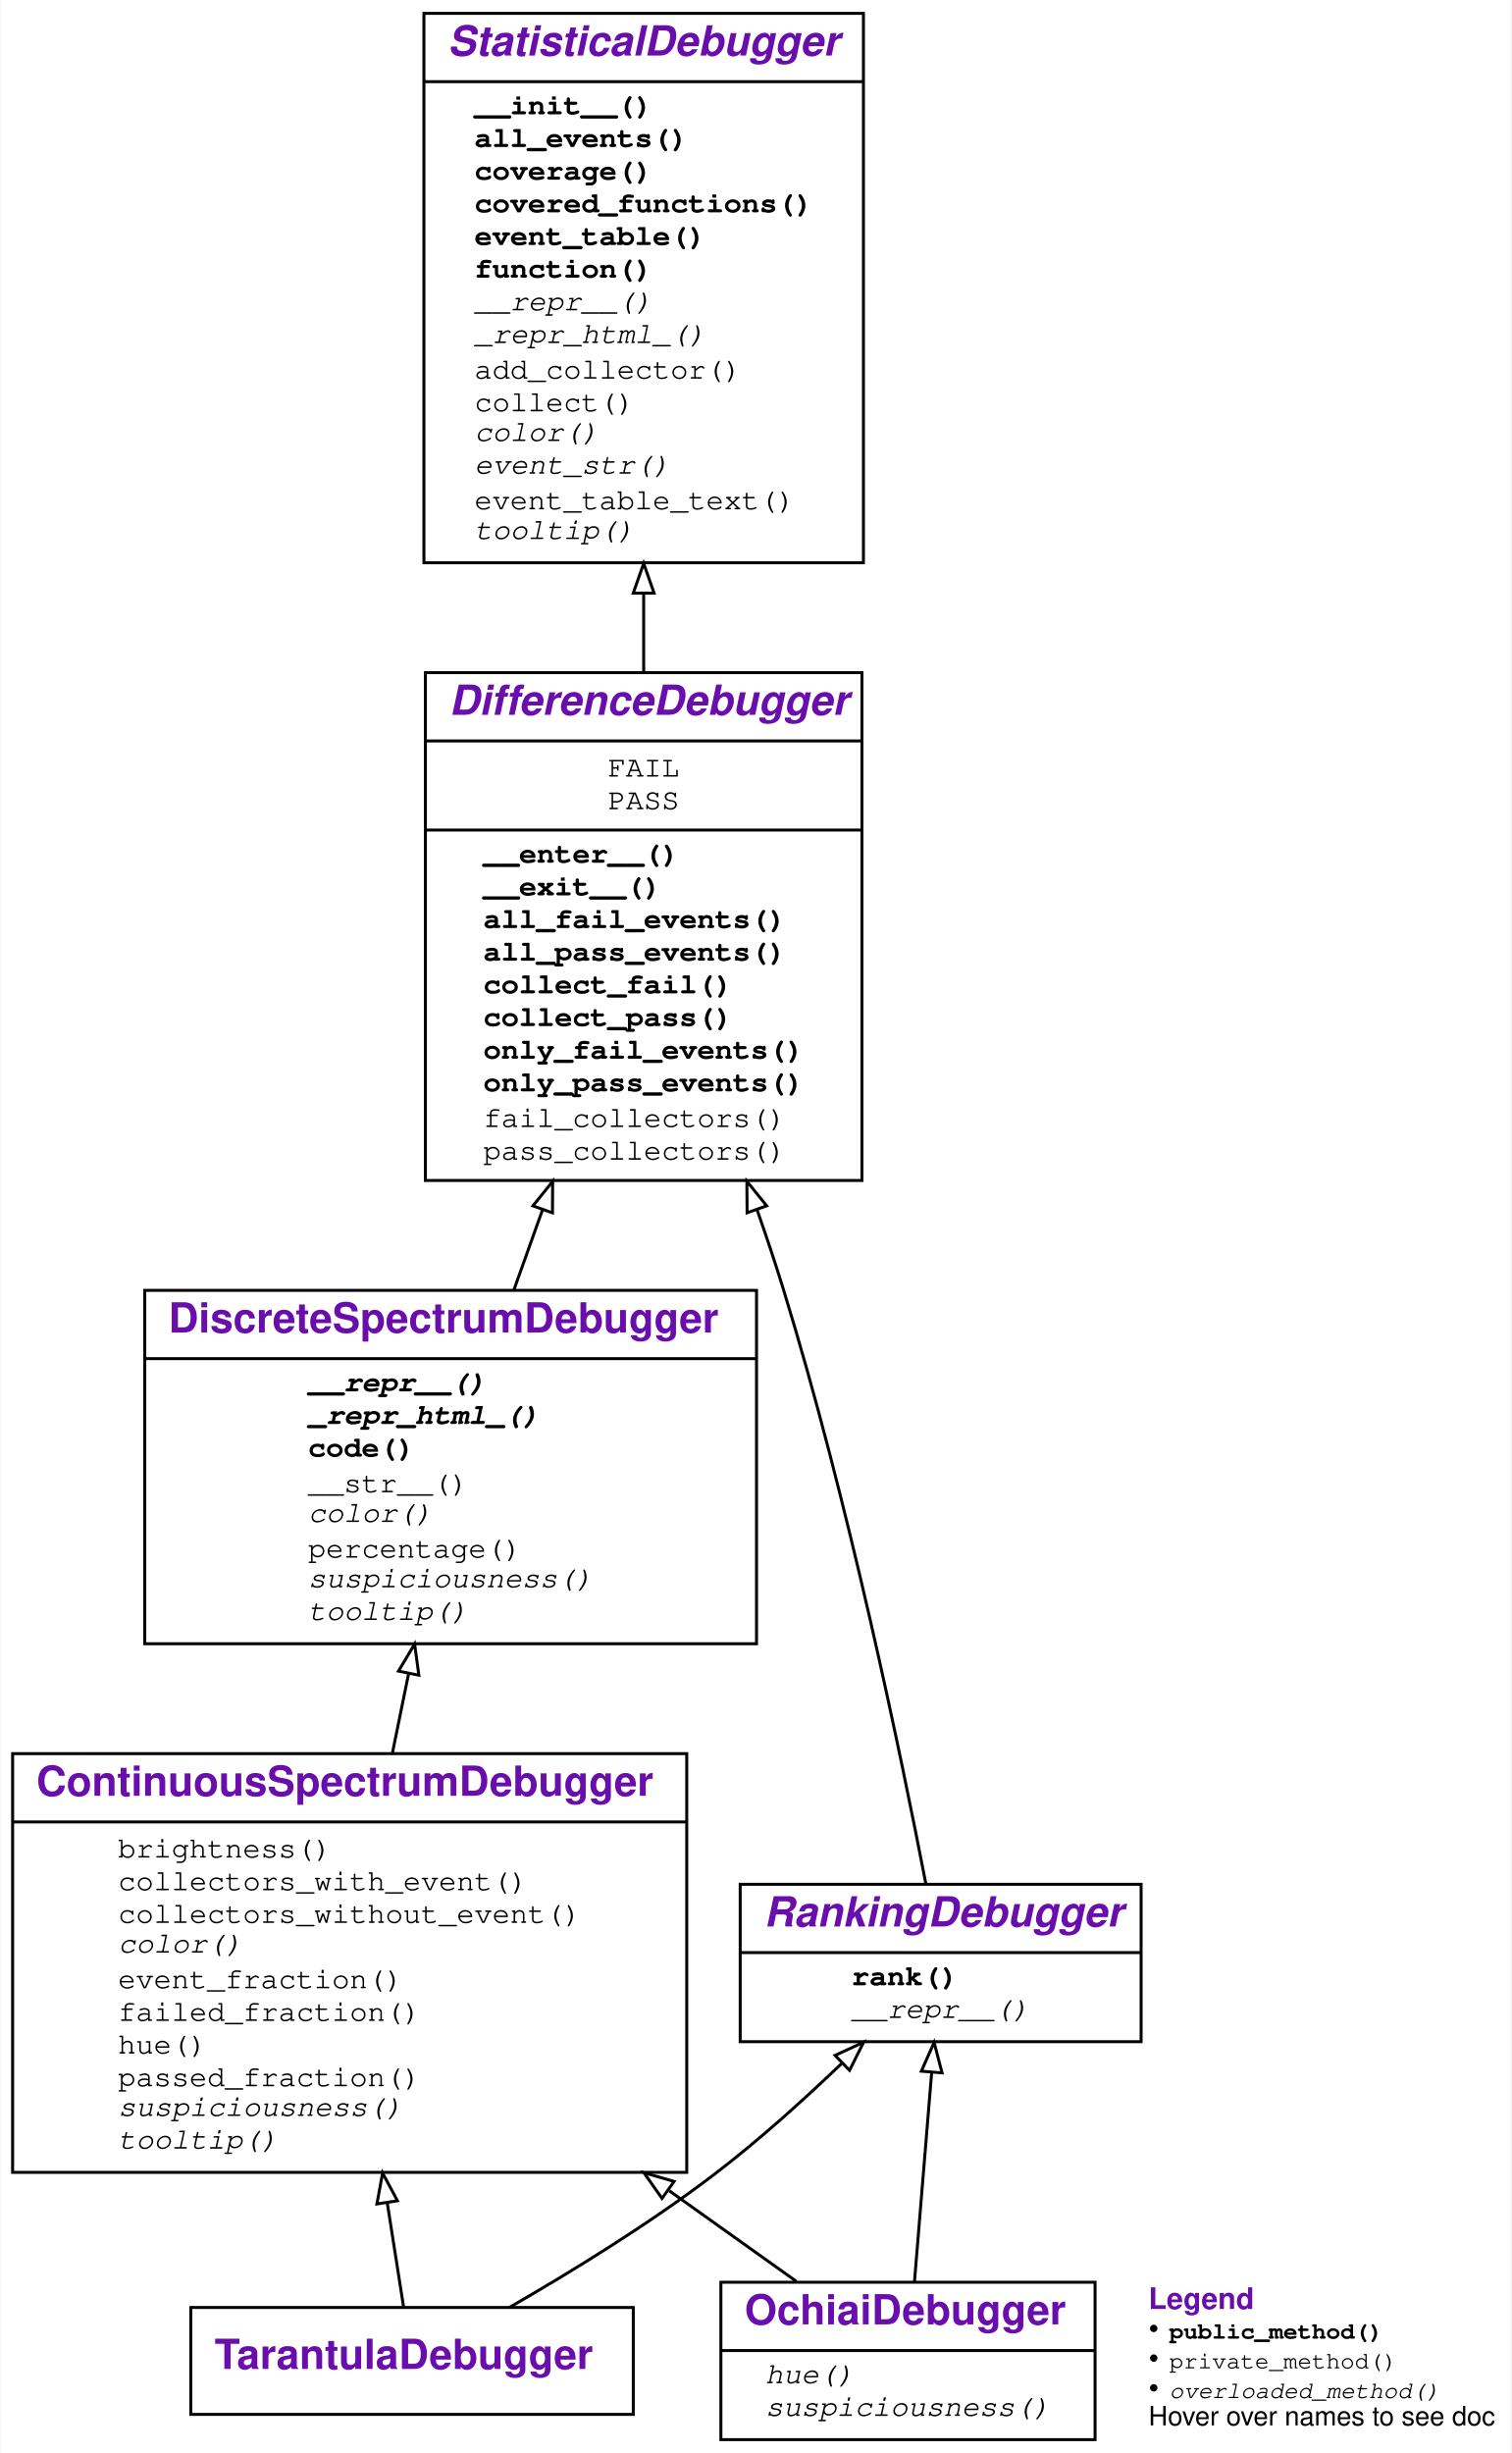
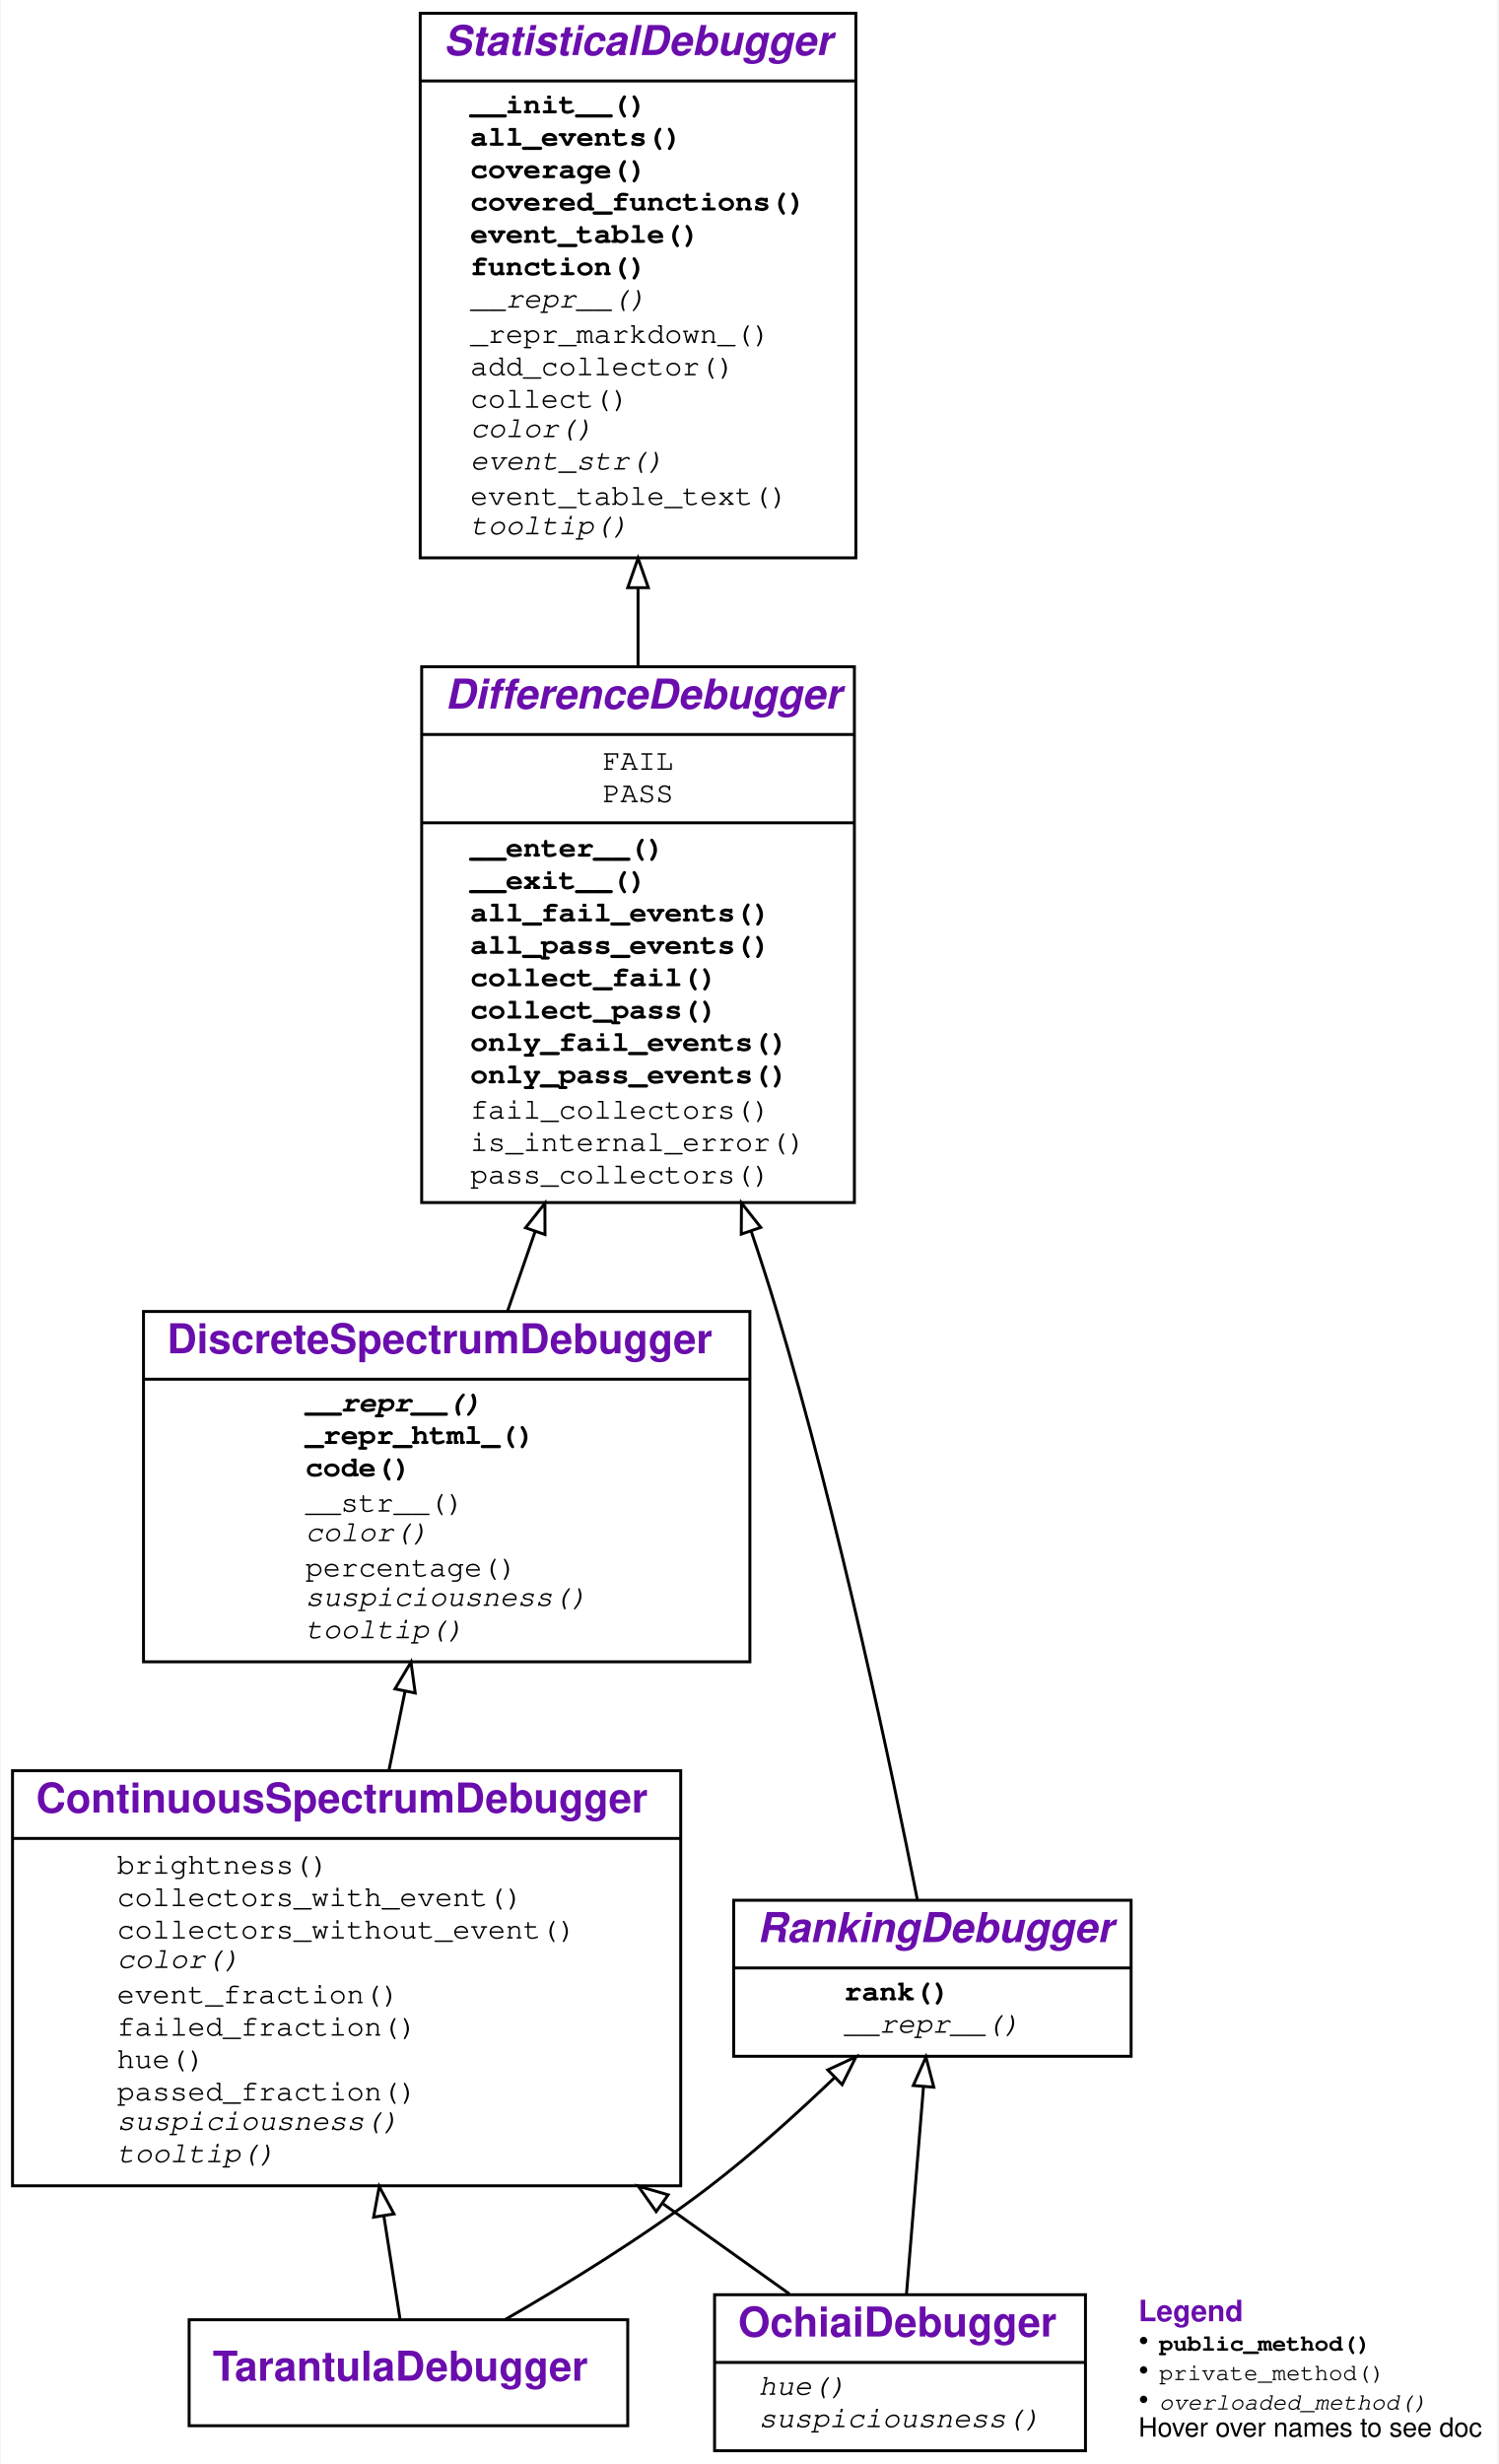
- <svg xmlns="http://www.w3.org/2000/svg" xmlns:xlink="http://www.w3.org/1999/xlink" width="509pt" height="826pt" viewBox="0.00 0.00 508.50 826.00">
-   <g id="graph0" class="graph" transform="scale(1 1) rotate(0) translate(4 822)">
+ <svg xmlns="http://www.w3.org/2000/svg" xmlns:xlink="http://www.w3.org/1999/xlink" width="509pt" height="837pt" viewBox="0.00 0.00 508.50 837.00">
+   <g id="graph0" class="graph" transform="scale(1 1) rotate(0) translate(4 833)">
    <g id="a_graph0">
      <a xlink:title="TarantulaDebugger class hierarchy">
-         <polygon fill="#ffffff" stroke="transparent" points="-4,4 -4,-822 504.5,-822 504.5,4 -4,4" />
+         <polygon fill="#ffffff" stroke="transparent" points="-4,4 -4,-833 504.5,-833 504.5,4 -4,4" />
      </a>
    </g>
    <g id="node1" class="node">
      <g id="a_node1">
        <a xlink:href="#" xlink:title="class TarantulaDebugger:&#10;Spectrum-based Debugger using the Tarantula metric for suspiciousness">
          <polygon fill="none" stroke="#000000" points="60,-9 60,-45 209,-45 209,-9 60,-9" />
          <text text-anchor="start" x="68" y="-24.3" font-family="Raleway, Helvetica, Arial, sans-serif" font-weight="bold" font-size="14.00" fill="#6a0dad">TarantulaDebugger</text>
        </a>
      </g>
    </g>
    <g id="node2" class="node">
      <g id="a_node2">
        <a xlink:href="#" xlink:title="class ContinuousSpectrumDebugger:&#10;Visualize differences between executions using a color spectrum">
          <polygon fill="none" stroke="#000000" points="0,-90.5 0,-231.5 227,-231.5 227,-90.5 0,-90.5" />
          <text text-anchor="start" x="8" y="-217.3" font-family="Raleway, Helvetica, Arial, sans-serif" font-weight="bold" font-size="14.00" fill="#6a0dad">ContinuousSpectrumDebugger</text>
          <polyline fill="none" stroke="#000000" points="0,-208.5 227,-208.5 " />
          <g id="a_node2_0">
            <a xlink:href="#" xlink:title="ContinuousSpectrumDebugger">
              <g id="a_node2_1">
                <a xlink:href="#" xlink:title="brightness(self, line)">
                  <text text-anchor="start" x="35.5" y="-196.5" font-family="'Fira Mono', 'Source Code Pro', 'Courier', monospace" font-size="10.00" fill="#000000">brightness()</text>
                </a>
              </g>
              <g id="a_node2_2">
                <a xlink:href="#" xlink:title="collectors_with_event(self, event, category):&#10;Return all collectors in a category&#10;that observed the given event.">
                  <text text-anchor="start" x="35.5" y="-185.5" font-family="'Fira Mono', 'Source Code Pro', 'Courier', monospace" font-size="10.00" fill="#000000">collectors_with_event()</text>
                </a>
              </g>
              <g id="a_node2_3">
                <a xlink:href="#" xlink:title="collectors_without_event(self, event, category):&#10;Return all collectors in a category&#10;that did not observe the given event.">
                  <text text-anchor="start" x="35.5" y="-174.5" font-family="'Fira Mono', 'Source Code Pro', 'Courier', monospace" font-size="10.00" fill="#000000">collectors_without_event()</text>
                </a>
              </g>
              <g id="a_node2_4">
                <a xlink:href="#" xlink:title="color(self, event):&#10;Return a color for the given event.">
                  <text text-anchor="start" x="35.5" y="-164.5" font-family="'Fira Mono', 'Source Code Pro', 'Courier', monospace" font-style="italic" font-size="10.00" fill="#000000">color()</text>
                </a>
              </g>
              <g id="a_node2_5">
                <a xlink:href="#" xlink:title="event_fraction(self, event, category)">
                  <text text-anchor="start" x="35.5" y="-152.5" font-family="'Fira Mono', 'Source Code Pro', 'Courier', monospace" font-size="10.00" fill="#000000">event_fraction()</text>
                </a>
              </g>
              <g id="a_node2_6">
                <a xlink:href="#" xlink:title="failed_fraction(self, line_number)">
                  <text text-anchor="start" x="35.5" y="-141.5" font-family="'Fira Mono', 'Source Code Pro', 'Courier', monospace" font-size="10.00" fill="#000000">failed_fraction()</text>
                </a>
              </g>
              <g id="a_node2_7">
                <a xlink:href="#" xlink:title="hue(self, line_number):&#10;Return a color hue from 0.0 (red) to 1.0 (green).">
                  <text text-anchor="start" x="35.5" y="-130.5" font-family="'Fira Mono', 'Source Code Pro', 'Courier', monospace" font-size="10.00" fill="#000000">hue()</text>
                </a>
              </g>
              <g id="a_node2_8">
                <a xlink:href="#" xlink:title="passed_fraction(self, line_number)">
                  <text text-anchor="start" x="35.5" y="-119.5" font-family="'Fira Mono', 'Source Code Pro', 'Courier', monospace" font-size="10.00" fill="#000000">passed_fraction()</text>
                </a>
              </g>
              <g id="a_node2_9">
                <a xlink:href="#" xlink:title="suspiciousness(self, event):&#10;Return a suspiciousness value [0, 1.0]&#10;for the given event, or `None` if unknown">
                  <text text-anchor="start" x="35.5" y="-109.5" font-family="'Fira Mono', 'Source Code Pro', 'Courier', monospace" font-style="italic" font-size="10.00" fill="#000000">suspiciousness()</text>
                </a>
              </g>
              <g id="a_node2_10">
                <a xlink:href="#" xlink:title="tooltip(self, event):&#10;Return a tooltip for the given event.">
                  <text text-anchor="start" x="35.5" y="-98.5" font-family="'Fira Mono', 'Source Code Pro', 'Courier', monospace" font-style="italic" font-size="10.00" fill="#000000">tooltip()</text>
                </a>
              </g>
            </a>
          </g>
        </a>
      </g>
    </g>
    <g id="edge1" class="edge">
      <path fill="none" stroke="#000000" d="M131.668,-45.072C130.178,-54.579 128.235,-66.975 126.176,-80.117" />
      <polygon fill="none" stroke="#000000" points="122.674,-79.856 124.584,-90.277 129.59,-80.939 122.674,-79.856" />
    </g>
    <g id="node6" class="node">
      <g id="a_node6">
        <a xlink:href="#" xlink:title="class RankingDebugger:&#10;Rank events by their suspiciousness">
          <polygon fill="none" stroke="#000000" points="245,-134.5 245,-187.5 380,-187.5 380,-134.5 245,-134.5" />
          <text text-anchor="start" x="253" y="-173.3" font-family="Raleway, Helvetica, Arial, sans-serif" font-weight="bold" font-style="italic" font-size="14.00" fill="#6a0dad">RankingDebugger</text>
          <polyline fill="none" stroke="#000000" points="245,-164.5 380,-164.5 " />
          <g id="a_node6_11">
            <a xlink:href="#" xlink:title="RankingDebugger">
              <g id="a_node6_12">
                <a xlink:href="#" xlink:title="rank(self):&#10;Return a list of events, sorted by suspiciousness, highest first.">
                  <text text-anchor="start" x="282.5" y="-153.5" font-family="'Fira Mono', 'Source Code Pro', 'Courier', monospace" font-weight="bold" font-size="10.00" fill="#000000">rank()</text>
                </a>
              </g>
              <g id="a_node6_13">
                <a xlink:href="#" xlink:title="__repr__(self):&#10;Return repr(self).">
                  <text text-anchor="start" x="282.5" y="-142.5" font-family="'Fira Mono', 'Source Code Pro', 'Courier', monospace" font-style="italic" font-size="10.00" fill="#000000">__repr__()</text>
                </a>
              </g>
            </a>
          </g>
        </a>
      </g>
    </g>
    <g id="edge5" class="edge">
      <path fill="none" stroke="#000000" d="M167.278,-45.017C187.83,-56.847 214.502,-73.195 236.5,-90 251.253,-101.27 266.416,-114.941 279.278,-127.265" />
      <polygon fill="none" stroke="#000000" points="276.952,-129.885 286.566,-134.338 281.827,-124.862 276.952,-129.885" />
    </g>
    <g id="node3" class="node">
      <g id="a_node3">
        <a xlink:href="#" xlink:title="class DiscreteSpectrumDebugger:&#10;Visualize differences between executions using three discrete colors">
          <polygon fill="none" stroke="#000000" points="44.5,-268.5 44.5,-387.5 250.5,-387.5 250.5,-268.5 44.5,-268.5" />
          <text text-anchor="start" x="52.5" y="-373.3" font-family="Raleway, Helvetica, Arial, sans-serif" font-weight="bold" font-size="14.00" fill="#6a0dad">DiscreteSpectrumDebugger</text>
          <polyline fill="none" stroke="#000000" points="44.5,-364.5 250.5,-364.5 " />
          <g id="a_node3_14">
            <a xlink:href="#" xlink:title="DiscreteSpectrumDebugger">
              <g id="a_node3_15">
                <a xlink:href="#" xlink:title="__repr__(self):&#10;Show code as string">
                  <text text-anchor="start" x="99.5" y="-353.5" font-family="'Fira Mono', 'Source Code Pro', 'Courier', monospace" font-weight="bold" font-style="italic" font-size="10.00" fill="#000000">__repr__()</text>
                </a>
              </g>
              <g id="a_node3_16">
                <a xlink:href="#" xlink:title="_repr_html_(self):&#10;When output in Jupyter, visualize as HTML">
-                   <text text-anchor="start" x="99.5" y="-342.5" font-family="'Fira Mono', 'Source Code Pro', 'Courier', monospace" font-weight="bold" font-style="italic" font-size="10.00" fill="#000000">_repr_html_()</text>
+                   <text text-anchor="start" x="99.5" y="-342.5" font-family="'Fira Mono', 'Source Code Pro', 'Courier', monospace" font-weight="bold" font-size="10.00" fill="#000000">_repr_html_()</text>
                </a>
              </g>
              <g id="a_node3_17">
                <a xlink:href="#" xlink:title="code(self, functions=None, color=False, suspiciousness=False, line_numbers=True):&#10;Print a listing of `functions` (default: covered functions).&#10;If `color` is set, render as HTML, using suspiciousness colors.&#10;If `suspiciousness` is set, include suspiciousness values.&#10;If `line_numbers` is set, include line numbers.">
                  <text text-anchor="start" x="99.5" y="-331.5" font-family="'Fira Mono', 'Source Code Pro', 'Courier', monospace" font-weight="bold" font-size="10.00" fill="#000000">code()</text>
                </a>
              </g>
              <g id="a_node3_18">
                <a xlink:href="#" xlink:title="__str__(self):&#10;Show code as string">
                  <text text-anchor="start" x="99.5" y="-319.5" font-family="'Fira Mono', 'Source Code Pro', 'Courier', monospace" font-size="10.00" fill="#000000">__str__()</text>
                </a>
              </g>
              <g id="a_node3_19">
                <a xlink:href="#" xlink:title="color(self, event):&#10;Return a color for the given event.">
                  <text text-anchor="start" x="99.5" y="-309.5" font-family="'Fira Mono', 'Source Code Pro', 'Courier', monospace" font-style="italic" font-size="10.00" fill="#000000">color()</text>
                </a>
              </g>
              <g id="a_node3_20">
                <a xlink:href="#" xlink:title="percentage(self, event):&#10;Return the suspiciousness for the given event as percentage string">
                  <text text-anchor="start" x="99.5" y="-297.5" font-family="'Fira Mono', 'Source Code Pro', 'Courier', monospace" font-size="10.00" fill="#000000">percentage()</text>
                </a>
              </g>
              <g id="a_node3_21">
                <a xlink:href="#" xlink:title="suspiciousness(self, event):&#10;Return a suspiciousness value [0, 1.0]&#10;for the given event, or `None` if unknown">
                  <text text-anchor="start" x="99.5" y="-287.5" font-family="'Fira Mono', 'Source Code Pro', 'Courier', monospace" font-style="italic" font-size="10.00" fill="#000000">suspiciousness()</text>
                </a>
              </g>
              <g id="a_node3_22">
                <a xlink:href="#" xlink:title="tooltip(self, event):&#10;Return a tooltip for the given event.">
                  <text text-anchor="start" x="99.5" y="-276.5" font-family="'Fira Mono', 'Source Code Pro', 'Courier', monospace" font-style="italic" font-size="10.00" fill="#000000">tooltip()</text>
                </a>
              </g>
            </a>
          </g>
        </a>
      </g>
    </g>
    <g id="edge2" class="edge">
      <path fill="none" stroke="#000000" d="M127.919,-231.823C129.721,-240.672 131.562,-249.715 133.359,-258.543" />
      <polygon fill="none" stroke="#000000" points="129.94,-259.296 135.365,-268.396 136.8,-257.899 129.94,-259.296" />
    </g>
    <g id="node4" class="node">
      <g id="a_node4">
        <a xlink:href="#" xlink:title="class DifferenceDebugger:&#10;A class to collect events for passing and failing outcomes.">
-           <polygon fill="none" stroke="#000000" points="139,-424.5 139,-595.5 286,-595.5 286,-424.5 139,-424.5" />
-           <text text-anchor="start" x="147" y="-581.3" font-family="Raleway, Helvetica, Arial, sans-serif" font-weight="bold" font-style="italic" font-size="14.00" fill="#6a0dad">DifferenceDebugger</text>
-           <polyline fill="none" stroke="#000000" points="139,-572.5 286,-572.5 " />
+           <polygon fill="none" stroke="#000000" points="139,-424.5 139,-606.5 286,-606.5 286,-424.5 139,-424.5" />
+           <text text-anchor="start" x="147" y="-592.3" font-family="Raleway, Helvetica, Arial, sans-serif" font-weight="bold" font-style="italic" font-size="14.00" fill="#6a0dad">DifferenceDebugger</text>
+           <polyline fill="none" stroke="#000000" points="139,-583.5 286,-583.5 " />
          <g id="a_node4_23">
            <a xlink:href="#" xlink:title="DifferenceDebugger">
              <g id="a_node4_24">
                <a xlink:href="#" xlink:title="FAIL = 'FAIL'">
-                   <text text-anchor="start" x="200.5" y="-560.5" font-family="'Fira Mono', 'Source Code Pro', 'Courier', monospace" font-size="10.00" fill="#000000">FAIL</text>
+                   <text text-anchor="start" x="200.5" y="-571.5" font-family="'Fira Mono', 'Source Code Pro', 'Courier', monospace" font-size="10.00" fill="#000000">FAIL</text>
                </a>
              </g>
              <g id="a_node4_25">
                <a xlink:href="#" xlink:title="PASS = 'PASS'">
-                   <text text-anchor="start" x="200.5" y="-549.5" font-family="'Fira Mono', 'Source Code Pro', 'Courier', monospace" font-size="10.00" fill="#000000">PASS</text>
-                 </a>
-               </g>
-             </a>
-           </g>
-           <polyline fill="none" stroke="#000000" points="139,-542.5 286,-542.5 " />
+                   <text text-anchor="start" x="200.5" y="-560.5" font-family="'Fira Mono', 'Source Code Pro', 'Courier', monospace" font-size="10.00" fill="#000000">PASS</text>
+                 </a>
+               </g>
+             </a>
+           </g>
+           <polyline fill="none" stroke="#000000" points="139,-553.5 286,-553.5 " />
          <g id="a_node4_26">
            <a xlink:href="#" xlink:title="DifferenceDebugger">
              <g id="a_node4_27">
                <a xlink:href="#" xlink:title="__enter__(self):&#10;Enter a `with` block. Collect coverage and outcome;&#10;classify as FAIL if the block raises an exception,&#10;and PASS if it does not.">
-                   <text text-anchor="start" x="158.5" y="-531.5" font-family="'Fira Mono', 'Source Code Pro', 'Courier', monospace" font-weight="bold" font-size="10.00" fill="#000000">__enter__()</text>
+                   <text text-anchor="start" x="155.5" y="-542" font-family="'Fira Mono', 'Source Code Pro', 'Courier', monospace" font-weight="bold" font-size="10.00" fill="#000000">__enter__()</text>
                </a>
              </g>
              <g id="a_node4_28">
-                 <a xlink:href="#" xlink:title="__exit__(self, exc_tp, value, traceback):&#10;Exit the `with` block.">
-                   <text text-anchor="start" x="158.5" y="-520.5" font-family="'Fira Mono', 'Source Code Pro', 'Courier', monospace" font-weight="bold" font-size="10.00" fill="#000000">__exit__()</text>
+                 <a xlink:href="#" xlink:title="__exit__(self, exc_tp, exc_value, exc_traceback):&#10;Exit the `with` block.">
+                   <text text-anchor="start" x="155.5" y="-531" font-family="'Fira Mono', 'Source Code Pro', 'Courier', monospace" font-weight="bold" font-size="10.00" fill="#000000">__exit__()</text>
                </a>
              </g>
              <g id="a_node4_29">
                <a xlink:href="#" xlink:title="all_fail_events(self):&#10;Return all events observed in failing runs.">
-                   <text text-anchor="start" x="158.5" y="-509.5" font-family="'Fira Mono', 'Source Code Pro', 'Courier', monospace" font-weight="bold" font-size="10.00" fill="#000000">all_fail_events()</text>
+                   <text text-anchor="start" x="155.5" y="-520" font-family="'Fira Mono', 'Source Code Pro', 'Courier', monospace" font-weight="bold" font-size="10.00" fill="#000000">all_fail_events()</text>
                </a>
              </g>
              <g id="a_node4_30">
                <a xlink:href="#" xlink:title="all_pass_events(self):&#10;Return all events observed in passing runs.">
-                   <text text-anchor="start" x="158.5" y="-498.5" font-family="'Fira Mono', 'Source Code Pro', 'Courier', monospace" font-weight="bold" font-size="10.00" fill="#000000">all_pass_events()</text>
+                   <text text-anchor="start" x="155.5" y="-509" font-family="'Fira Mono', 'Source Code Pro', 'Courier', monospace" font-weight="bold" font-size="10.00" fill="#000000">all_pass_events()</text>
                </a>
              </g>
              <g id="a_node4_31">
                <a xlink:href="#" xlink:title="collect_fail(self, *args, **kwargs):&#10;Return a collector for failing runs.">
-                   <text text-anchor="start" x="158.5" y="-487.5" font-family="'Fira Mono', 'Source Code Pro', 'Courier', monospace" font-weight="bold" font-size="10.00" fill="#000000">collect_fail()</text>
+                   <text text-anchor="start" x="155.5" y="-498" font-family="'Fira Mono', 'Source Code Pro', 'Courier', monospace" font-weight="bold" font-size="10.00" fill="#000000">collect_fail()</text>
                </a>
              </g>
              <g id="a_node4_32">
                <a xlink:href="#" xlink:title="collect_pass(self, *args, **kwargs):&#10;Return a collector for passing runs.">
-                   <text text-anchor="start" x="158.5" y="-476.5" font-family="'Fira Mono', 'Source Code Pro', 'Courier', monospace" font-weight="bold" font-size="10.00" fill="#000000">collect_pass()</text>
+                   <text text-anchor="start" x="155.5" y="-487" font-family="'Fira Mono', 'Source Code Pro', 'Courier', monospace" font-weight="bold" font-size="10.00" fill="#000000">collect_pass()</text>
                </a>
              </g>
              <g id="a_node4_33">
                <a xlink:href="#" xlink:title="only_fail_events(self):&#10;Return all events observed only in failing runs.">
-                   <text text-anchor="start" x="158.5" y="-465.5" font-family="'Fira Mono', 'Source Code Pro', 'Courier', monospace" font-weight="bold" font-size="10.00" fill="#000000">only_fail_events()</text>
+                   <text text-anchor="start" x="155.5" y="-476" font-family="'Fira Mono', 'Source Code Pro', 'Courier', monospace" font-weight="bold" font-size="10.00" fill="#000000">only_fail_events()</text>
                </a>
              </g>
              <g id="a_node4_34">
                <a xlink:href="#" xlink:title="only_pass_events(self):&#10;Return all events observed only in passing runs.">
-                   <text text-anchor="start" x="158.5" y="-454.5" font-family="'Fira Mono', 'Source Code Pro', 'Courier', monospace" font-weight="bold" font-size="10.00" fill="#000000">only_pass_events()</text>
+                   <text text-anchor="start" x="155.5" y="-465" font-family="'Fira Mono', 'Source Code Pro', 'Courier', monospace" font-weight="bold" font-size="10.00" fill="#000000">only_pass_events()</text>
                </a>
              </g>
              <g id="a_node4_35">
                <a xlink:href="#" xlink:title="fail_collectors(self)">
-                   <text text-anchor="start" x="158.5" y="-442.5" font-family="'Fira Mono', 'Source Code Pro', 'Courier', monospace" font-size="10.00" fill="#000000">fail_collectors()</text>
+                   <text text-anchor="start" x="155.5" y="-453" font-family="'Fira Mono', 'Source Code Pro', 'Courier', monospace" font-size="10.00" fill="#000000">fail_collectors()</text>
                </a>
              </g>
              <g id="a_node4_36">
+                 <a xlink:href="#" xlink:title="is_internal_error(self, exc_tp, exc_value, exc_traceback):&#10;Return True if exception was raised internally">
+                   <text text-anchor="start" x="155.5" y="-442" font-family="'Fira Mono', 'Source Code Pro', 'Courier', monospace" font-size="10.00" fill="#000000">is_internal_error()</text>
+                 </a>
+               </g>
+               <g id="a_node4_37">
                <a xlink:href="#" xlink:title="pass_collectors(self)">
-                   <text text-anchor="start" x="158.5" y="-431.5" font-family="'Fira Mono', 'Source Code Pro', 'Courier', monospace" font-size="10.00" fill="#000000">pass_collectors()</text>
+                   <text text-anchor="start" x="155.5" y="-431" font-family="'Fira Mono', 'Source Code Pro', 'Courier', monospace" font-size="10.00" fill="#000000">pass_collectors()</text>
                </a>
              </g>
            </a>
          </g>
        </a>
      </g>
    </g>
    <g id="edge3" class="edge">
-       <path fill="none" stroke="#000000" d="M168.783,-387.594C171.889,-396.288 175.149,-405.419 178.432,-414.609" />
-       <polygon fill="none" stroke="#000000" points="175.195,-415.952 181.854,-424.192 181.787,-413.597 175.195,-415.952" />
+       <path fill="none" stroke="#000000" d="M168.156,-387.584C171.163,-396.259 174.327,-405.386 177.523,-414.605" />
+       <polygon fill="none" stroke="#000000" points="174.278,-415.93 180.86,-424.232 180.892,-413.637 174.278,-415.93" />
    </g>
    <g id="node5" class="node">
      <g id="a_node5">
        <a xlink:href="#" xlink:title="class StatisticalDebugger:&#10;A class to collect events for multiple outcomes.">
-           <polygon fill="none" stroke="#000000" points="138.5,-632.5 138.5,-817.5 286.5,-817.5 286.5,-632.5 138.5,-632.5" />
-           <text text-anchor="start" x="146.5" y="-803.3" font-family="Raleway, Helvetica, Arial, sans-serif" font-weight="bold" font-style="italic" font-size="14.00" fill="#6a0dad">StatisticalDebugger</text>
-           <polyline fill="none" stroke="#000000" points="138.5,-794.5 286.5,-794.5 " />
-           <g id="a_node5_37">
+           <polygon fill="none" stroke="#000000" points="138.5,-643.5 138.5,-828.5 286.5,-828.5 286.5,-643.5 138.5,-643.5" />
+           <text text-anchor="start" x="146.5" y="-814.3" font-family="Raleway, Helvetica, Arial, sans-serif" font-weight="bold" font-style="italic" font-size="14.00" fill="#6a0dad">StatisticalDebugger</text>
+           <polyline fill="none" stroke="#000000" points="138.5,-805.5 286.5,-805.5 " />
+           <g id="a_node5_38">
            <a xlink:href="#" xlink:title="StatisticalDebugger">
-               <g id="a_node5_38">
+               <g id="a_node5_39">
                <a xlink:href="#" xlink:title="__init__(self, collector_class=&lt;class '__main__.CoverageCollector'&gt;, log=False):&#10;Constructor. Use instances of `collector_class` to collect events.">
-                   <text text-anchor="start" x="155.5" y="-783.5" font-family="'Fira Mono', 'Source Code Pro', 'Courier', monospace" font-weight="bold" font-size="10.00" fill="#000000">__init__()</text>
-                 </a>
-               </g>
-               <g id="a_node5_39">
+                   <text text-anchor="start" x="155.5" y="-794.5" font-family="'Fira Mono', 'Source Code Pro', 'Courier', monospace" font-weight="bold" font-size="10.00" fill="#000000">__init__()</text>
+                 </a>
+               </g>
+               <g id="a_node5_40">
                <a xlink:href="#" xlink:title="all_events(self, outcome=None):&#10;Return a set of all events observed.">
-                   <text text-anchor="start" x="155.5" y="-772.5" font-family="'Fira Mono', 'Source Code Pro', 'Courier', monospace" font-weight="bold" font-size="10.00" fill="#000000">all_events()</text>
-                 </a>
-               </g>
-               <g id="a_node5_40">
+                   <text text-anchor="start" x="155.5" y="-783.5" font-family="'Fira Mono', 'Source Code Pro', 'Courier', monospace" font-weight="bold" font-size="10.00" fill="#000000">all_events()</text>
+                 </a>
+               </g>
+               <g id="a_node5_41">
                <a xlink:href="#" xlink:title="coverage(self):&#10;Return a set of all (functions, line_numbers) observed">
-                   <text text-anchor="start" x="155.5" y="-761.5" font-family="'Fira Mono', 'Source Code Pro', 'Courier', monospace" font-weight="bold" font-size="10.00" fill="#000000">coverage()</text>
-                 </a>
-               </g>
-               <g id="a_node5_41">
+                   <text text-anchor="start" x="155.5" y="-772.5" font-family="'Fira Mono', 'Source Code Pro', 'Courier', monospace" font-weight="bold" font-size="10.00" fill="#000000">coverage()</text>
+                 </a>
+               </g>
+               <g id="a_node5_42">
                <a xlink:href="#" xlink:title="covered_functions(self):&#10;Return a set of all functions observed">
-                   <text text-anchor="start" x="155.5" y="-750.5" font-family="'Fira Mono', 'Source Code Pro', 'Courier', monospace" font-weight="bold" font-size="10.00" fill="#000000">covered_functions()</text>
-                 </a>
-               </g>
-               <g id="a_node5_42">
+                   <text text-anchor="start" x="155.5" y="-761.5" font-family="'Fira Mono', 'Source Code Pro', 'Courier', monospace" font-weight="bold" font-size="10.00" fill="#000000">covered_functions()</text>
+                 </a>
+               </g>
+               <g id="a_node5_43">
                <a xlink:href="#" xlink:title="event_table(self, **_args):&#10;Print out event table in Markdown format.">
-                   <text text-anchor="start" x="155.5" y="-739.5" font-family="'Fira Mono', 'Source Code Pro', 'Courier', monospace" font-weight="bold" font-size="10.00" fill="#000000">event_table()</text>
-                 </a>
-               </g>
-               <g id="a_node5_43">
+                   <text text-anchor="start" x="155.5" y="-750.5" font-family="'Fira Mono', 'Source Code Pro', 'Courier', monospace" font-weight="bold" font-size="10.00" fill="#000000">event_table()</text>
+                 </a>
+               </g>
+               <g id="a_node5_44">
                <a xlink:href="#" xlink:title="function(self):&#10;Return the entry function from the events observed,&#10;or None if ambiguous">
-                   <text text-anchor="start" x="155.5" y="-728.5" font-family="'Fira Mono', 'Source Code Pro', 'Courier', monospace" font-weight="bold" font-size="10.00" fill="#000000">function()</text>
-                 </a>
-               </g>
-               <g id="a_node5_44">
+                   <text text-anchor="start" x="155.5" y="-739.5" font-family="'Fira Mono', 'Source Code Pro', 'Courier', monospace" font-weight="bold" font-size="10.00" fill="#000000">function()</text>
+                 </a>
+               </g>
+               <g id="a_node5_45">
                <a xlink:href="#" xlink:title="__repr__(self):&#10;Return repr(self).">
-                   <text text-anchor="start" x="155.5" y="-717.5" font-family="'Fira Mono', 'Source Code Pro', 'Courier', monospace" font-style="italic" font-size="10.00" fill="#000000">__repr__()</text>
-                 </a>
-               </g>
-               <g id="a_node5_45">
-                 <a xlink:href="#" xlink:title="_repr_html_(self)">
-                   <text text-anchor="start" x="155.5" y="-706.5" font-family="'Fira Mono', 'Source Code Pro', 'Courier', monospace" font-style="italic" font-size="10.00" fill="#000000">_repr_html_()</text>
+                   <text text-anchor="start" x="155.5" y="-728.5" font-family="'Fira Mono', 'Source Code Pro', 'Courier', monospace" font-style="italic" font-size="10.00" fill="#000000">__repr__()</text>
                </a>
              </g>
              <g id="a_node5_46">
+                 <a xlink:href="#" xlink:title="_repr_markdown_(self)">
+                   <text text-anchor="start" x="155.5" y="-716.5" font-family="'Fira Mono', 'Source Code Pro', 'Courier', monospace" font-size="10.00" fill="#000000">_repr_markdown_()</text>
+                 </a>
+               </g>
+               <g id="a_node5_47">
                <a xlink:href="#" xlink:title="add_collector(self, outcome, collector)">
-                   <text text-anchor="start" x="155.5" y="-694.5" font-family="'Fira Mono', 'Source Code Pro', 'Courier', monospace" font-size="10.00" fill="#000000">add_collector()</text>
-                 </a>
-               </g>
-               <g id="a_node5_47">
+                   <text text-anchor="start" x="155.5" y="-705.5" font-family="'Fira Mono', 'Source Code Pro', 'Courier', monospace" font-size="10.00" fill="#000000">add_collector()</text>
+                 </a>
+               </g>
+               <g id="a_node5_48">
                <a xlink:href="#" xlink:title="collect(self, outcome, *args, **kwargs):&#10;Return a collector for the given outcome.&#10;Additional args are passed to the collector.">
-                   <text text-anchor="start" x="155.5" y="-683.5" font-family="'Fira Mono', 'Source Code Pro', 'Courier', monospace" font-size="10.00" fill="#000000">collect()</text>
-                 </a>
-               </g>
-               <g id="a_node5_48">
+                   <text text-anchor="start" x="155.5" y="-694.5" font-family="'Fira Mono', 'Source Code Pro', 'Courier', monospace" font-size="10.00" fill="#000000">collect()</text>
+                 </a>
+               </g>
+               <g id="a_node5_49">
                <a xlink:href="#" xlink:title="color(self, event):&#10;Return a color for the given event, or None.&#10;To be overloaded in subclasses.">
-                   <text text-anchor="start" x="155.5" y="-673.5" font-family="'Fira Mono', 'Source Code Pro', 'Courier', monospace" font-style="italic" font-size="10.00" fill="#000000">color()</text>
-                 </a>
-               </g>
-               <g id="a_node5_49">
+                   <text text-anchor="start" x="155.5" y="-684.5" font-family="'Fira Mono', 'Source Code Pro', 'Courier', monospace" font-style="italic" font-size="10.00" fill="#000000">color()</text>
+                 </a>
+               </g>
+               <g id="a_node5_50">
                <a xlink:href="#" xlink:title="event_str(self, event):&#10;Format the given event. To be overloaded in subclasses.">
-                   <text text-anchor="start" x="155.5" y="-662.5" font-family="'Fira Mono', 'Source Code Pro', 'Courier', monospace" font-style="italic" font-size="10.00" fill="#000000">event_str()</text>
-                 </a>
-               </g>
-               <g id="a_node5_50">
+                   <text text-anchor="start" x="155.5" y="-673.5" font-family="'Fira Mono', 'Source Code Pro', 'Courier', monospace" font-style="italic" font-size="10.00" fill="#000000">event_str()</text>
+                 </a>
+               </g>
+               <g id="a_node5_51">
                <a xlink:href="#" xlink:title="event_table_text(self, args=False, color=False):&#10;Print out a table of events observed.&#10;If args is set, use arguments as headers.&#10;If color is set, use colors.">
-                   <text text-anchor="start" x="155.5" y="-650.5" font-family="'Fira Mono', 'Source Code Pro', 'Courier', monospace" font-size="10.00" fill="#000000">event_table_text()</text>
-                 </a>
-               </g>
-               <g id="a_node5_51">
+                   <text text-anchor="start" x="155.5" y="-661.5" font-family="'Fira Mono', 'Source Code Pro', 'Courier', monospace" font-size="10.00" fill="#000000">event_table_text()</text>
+                 </a>
+               </g>
+               <g id="a_node5_52">
                <a xlink:href="#" xlink:title="tooltip(self, event):&#10;Return a tooltip string for the given event, or None.&#10;To be overloaded in subclasses.">
-                   <text text-anchor="start" x="155.5" y="-640.5" font-family="'Fira Mono', 'Source Code Pro', 'Courier', monospace" font-style="italic" font-size="10.00" fill="#000000">tooltip()</text>
+                   <text text-anchor="start" x="155.5" y="-651.5" font-family="'Fira Mono', 'Source Code Pro', 'Courier', monospace" font-style="italic" font-size="10.00" fill="#000000">tooltip()</text>
                </a>
              </g>
            </a>
          </g>
        </a>
      </g>
    </g>
    <g id="edge4" class="edge">
-       <path fill="none" stroke="#000000" d="M212.5,-595.591C212.5,-604.355 212.5,-613.321 212.5,-622.244" />
-       <polygon fill="none" stroke="#000000" points="209,-622.286 212.5,-632.286 216,-622.286 209,-622.286" />
+       <path fill="none" stroke="#000000" d="M212.5,-606.778C212.5,-615.463 212.5,-624.311 212.5,-633.097" />
+       <polygon fill="none" stroke="#000000" points="209,-633.368 212.5,-643.368 216,-633.368 209,-633.368" />
    </g>
    <g id="edge6" class="edge">
-       <path fill="none" stroke="#000000" d="M307.546,-187.531C299.297,-230.23 281.462,-316.636 259.5,-388 256.828,-396.683 253.843,-405.632 250.707,-414.553" />
-       <polygon fill="none" stroke="#000000" points="247.326,-413.614 247.254,-424.209 253.917,-415.971 247.326,-413.614" />
+       <path fill="none" stroke="#000000" d="M307.356,-187.841C298.908,-230.61 280.884,-316.672 259.5,-388 256.888,-396.712 253.997,-405.693 250.97,-414.662" />
+       <polygon fill="none" stroke="#000000" points="247.571,-413.783 247.638,-424.378 254.192,-416.054 247.571,-413.783" />
    </g>
    <g id="node7" class="node">
      <g id="a_node7">
        <a xlink:href="#" xlink:title="class OchiaiDebugger:&#10;Spectrum-based Debugger using the Ochiai metric for suspiciousness">
          <polygon fill="none" stroke="#000000" points="238.5,-.5 238.5,-53.5 364.5,-53.5 364.5,-.5 238.5,-.5" />
          <text text-anchor="start" x="246.5" y="-39.3" font-family="Raleway, Helvetica, Arial, sans-serif" font-weight="bold" font-size="14.00" fill="#6a0dad">OchiaiDebugger</text>
          <polyline fill="none" stroke="#000000" points="238.5,-30.5 364.5,-30.5 " />
-           <g id="a_node7_52">
+           <g id="a_node7_53">
            <a xlink:href="#" xlink:title="OchiaiDebugger">
-               <g id="a_node7_53">
+               <g id="a_node7_54">
                <a xlink:href="#" xlink:title="hue(self, event):&#10;Return a color hue from 0.0 (red) to 1.0 (green).">
                  <text text-anchor="start" x="253.5" y="-19.5" font-family="'Fira Mono', 'Source Code Pro', 'Courier', monospace" font-style="italic" font-size="10.00" fill="#000000">hue()</text>
                </a>
              </g>
-               <g id="a_node7_54">
+               <g id="a_node7_55">
                <a xlink:href="#" xlink:title="suspiciousness(self, event):&#10;Return a suspiciousness value [0, 1.0]&#10;for the given event, or `None` if unknown">
                  <text text-anchor="start" x="253.5" y="-8.5" font-family="'Fira Mono', 'Source Code Pro', 'Courier', monospace" font-style="italic" font-size="10.00" fill="#000000">suspiciousness()</text>
                </a>
              </g>
            </a>
          </g>
        </a>
      </g>
    </g>
    <g id="edge7" class="edge">
      <path fill="none" stroke="#000000" d="M263.907,-53.795C251.25,-62.817 236.427,-73.382 221.111,-84.299" />
      <polygon fill="none" stroke="#000000" points="218.674,-81.737 212.562,-90.392 222.737,-87.438 218.674,-81.737" />
    </g>
    <g id="edge8" class="edge">
      <path fill="none" stroke="#000000" d="M303.7,-53.795C305.356,-73.971 307.646,-101.865 309.474,-124.143" />
      <polygon fill="none" stroke="#000000" points="305.998,-124.572 310.304,-134.252 312.974,-123.999 305.998,-124.572" />
    </g>
    <g id="node8" class="node">
      <text text-anchor="start" x="382.5" y="-44.5" font-family="Raleway, Helvetica, Arial, sans-serif" font-weight="bold" font-size="10.00" fill="#6a0dad">Legend</text>
      <text text-anchor="start" x="382.5" y="-34.5" font-family="Raleway, Helvetica, Arial, sans-serif" font-size="10.00" fill="#000000">• </text>
      <text text-anchor="start" x="389.5" y="-34.5" font-family="'Fira Mono', 'Source Code Pro', 'Courier', monospace" font-weight="bold" font-size="8.00" fill="#000000">public_method()</text>
      <text text-anchor="start" x="382.5" y="-24.5" font-family="Raleway, Helvetica, Arial, sans-serif" font-size="10.00" fill="#000000">• </text>
      <text text-anchor="start" x="389.5" y="-24.5" font-family="'Fira Mono', 'Source Code Pro', 'Courier', monospace" font-size="8.00" fill="#000000">private_method()</text>
      <text text-anchor="start" x="382.5" y="-14.5" font-family="Raleway, Helvetica, Arial, sans-serif" font-size="10.00" fill="#000000">• </text>
      <text text-anchor="start" x="389.5" y="-14.5" font-family="'Fira Mono', 'Source Code Pro', 'Courier', monospace" font-style="italic" font-size="8.00" fill="#000000">overloaded_method()</text>
      <text text-anchor="start" x="382.5" y="-5.3" font-family="Helvetica,sans-Serif" font-size="9.00" fill="#000000">Hover over names to see doc</text>
    </g>
  </g>
</svg>
